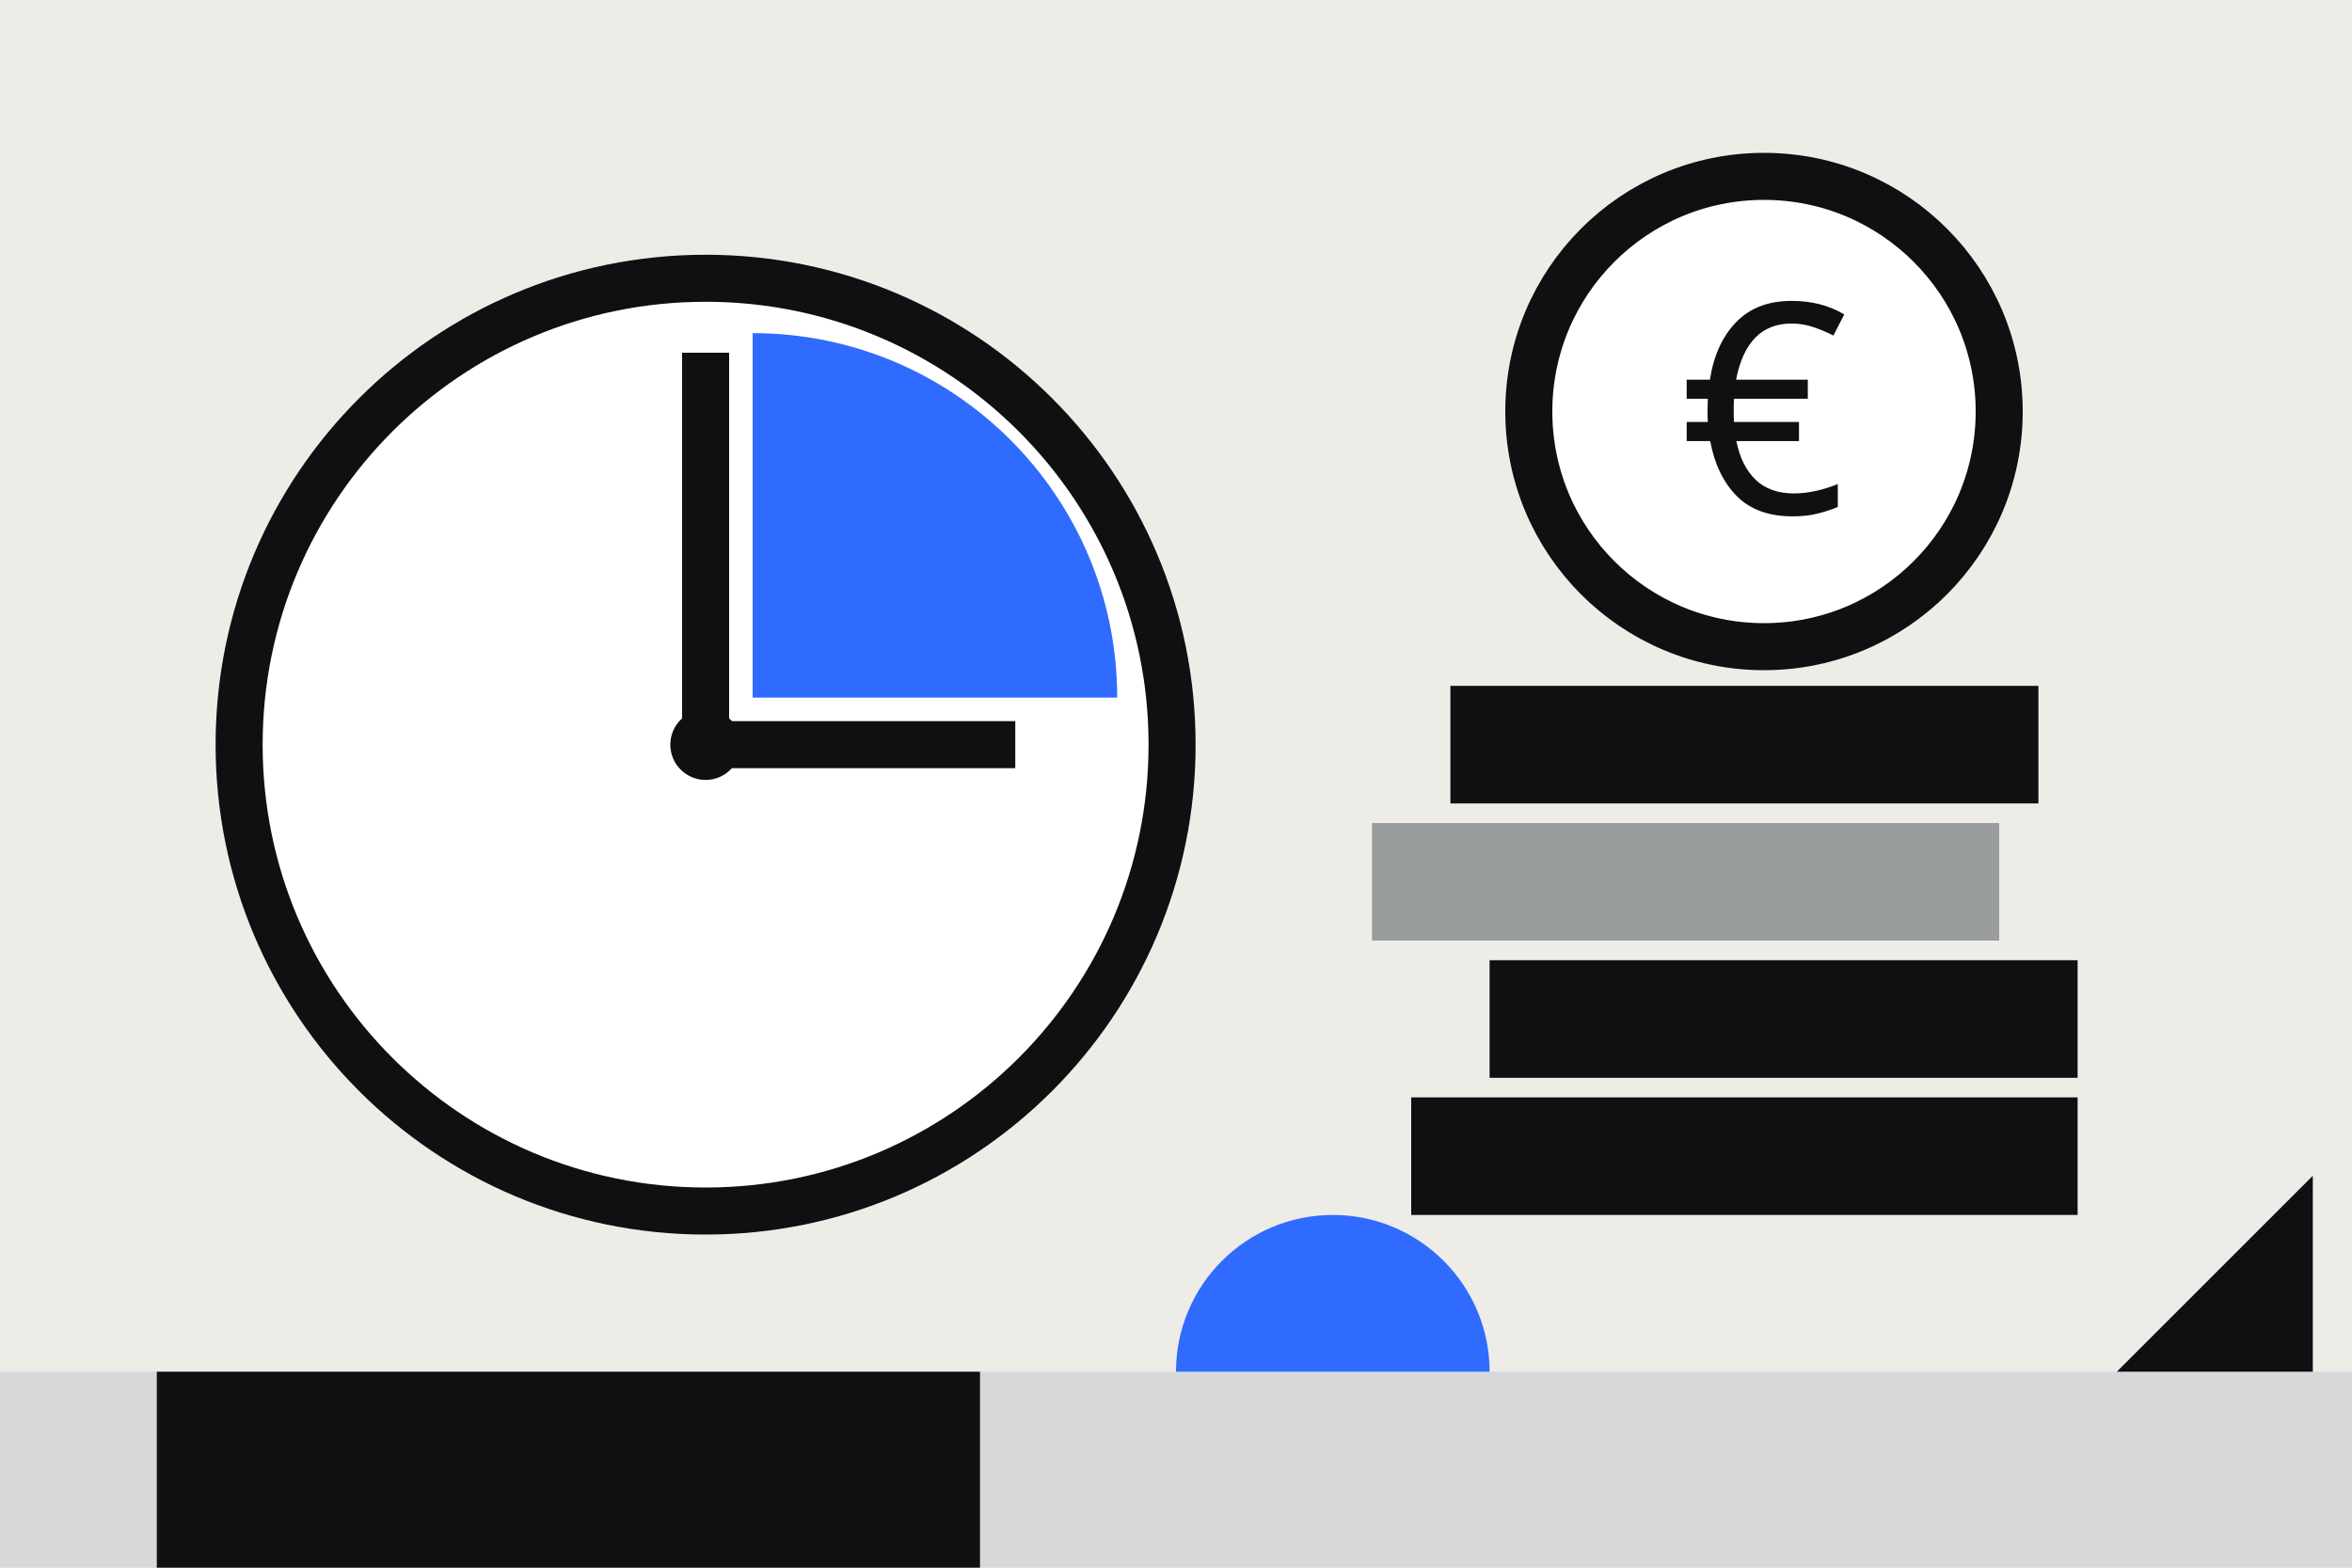
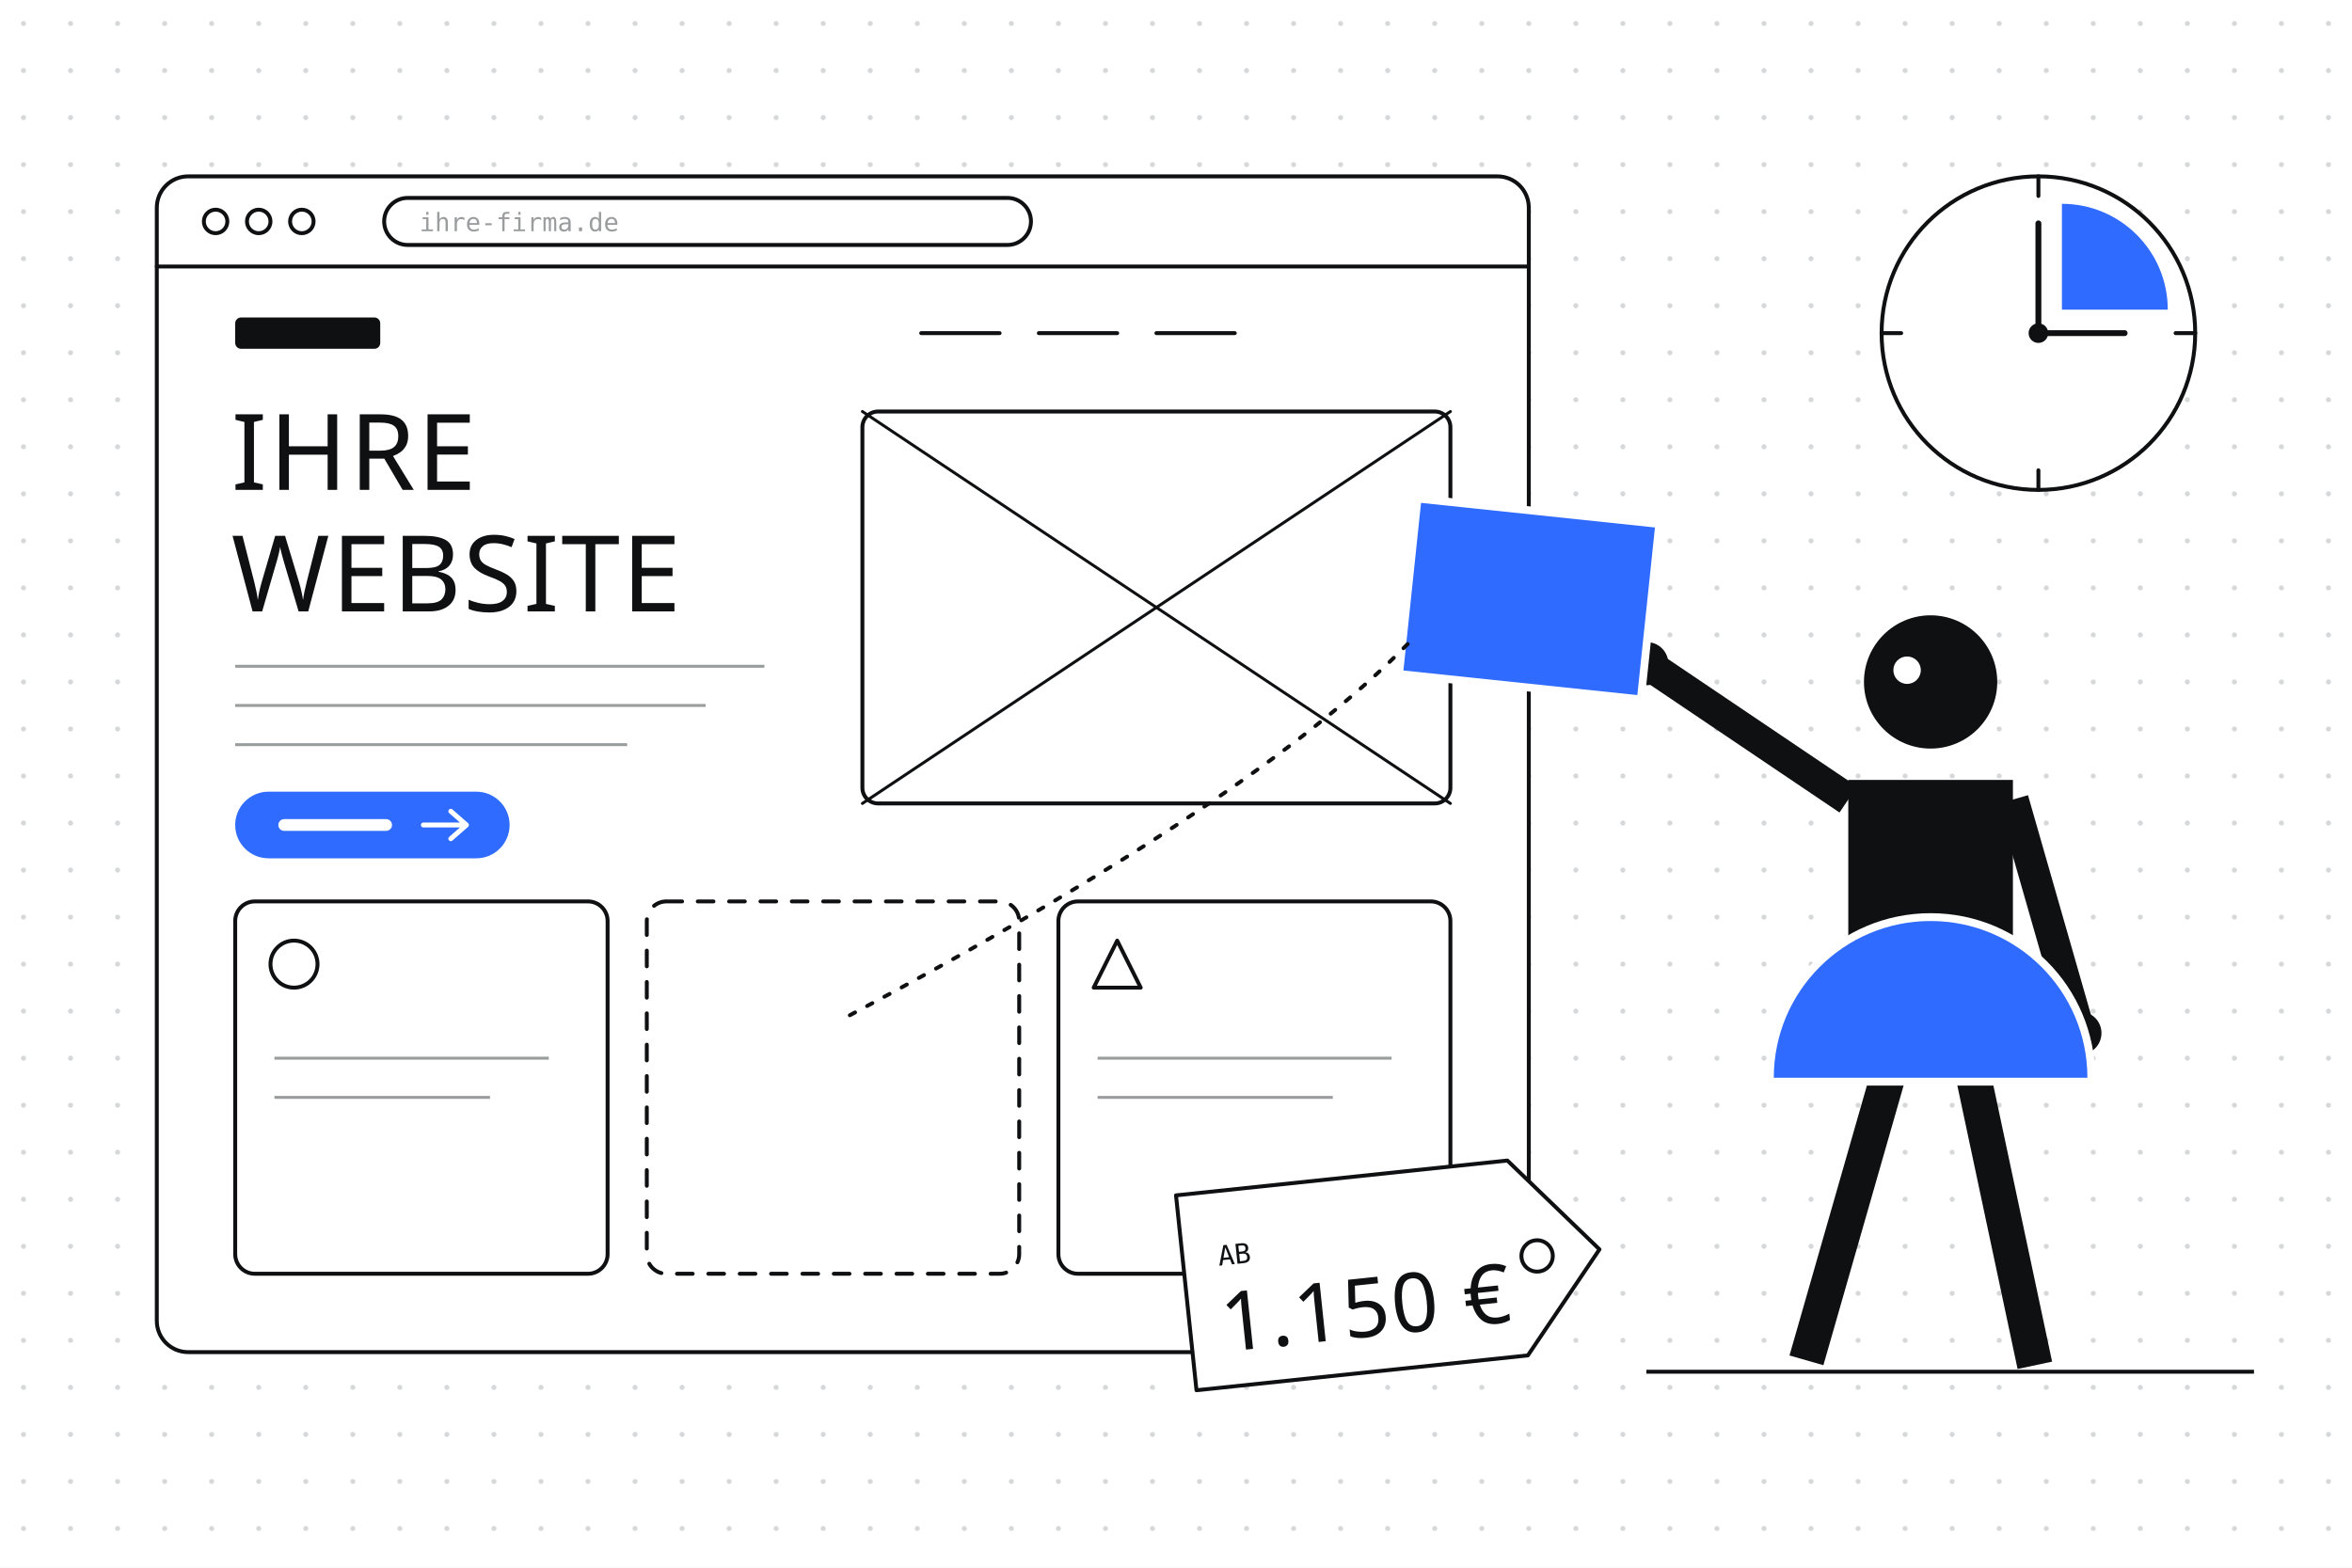
<svg xmlns="http://www.w3.org/2000/svg" viewBox="0 0 1200 800" width="1200" height="800">
-   <rect width="1200" height="800" fill="#eeece7" />
-   <rect x="0" y="700" width="1200" height="100" fill="#d6d8d9" />
-   <rect x="80" y="700" width="420" height="100" fill="#0e1011" />
-   <g transform="translate(360 380) scale(1)">
-     <circle r="238" fill="#fff" stroke="#0e1011" stroke-width="24" />
-     <path d="M24 -24 L24 -210 A186 186 0 0 1 210 -24 Z" fill="#2f6bff" />
-     <rect x="-12" y="-200" width="24" height="212" fill="#0e1011" />
-     <rect x="-12" y="-12" width="170" height="24" fill="#0e1011" />
-     <circle r="18" fill="#0e1011" />
+   <defs>
+     <pattern id="punkte" width="24" height="24" patternUnits="userSpaceOnUse">
+       <circle cx="12" cy="12" r="1.3" fill="#d6d8d9" />
+     </pattern>
+   </defs>
+   <rect width="1200" height="800" fill="#fff" />
+   <rect width="1200" height="800" fill="url(#punkte)" />
+   <g fill="none" stroke="#0e1011" stroke-width="2" stroke-linecap="round" stroke-linejoin="round">
+     <rect x="80" y="90" width="700" height="600" rx="16" fill="#fff" />
+     <line x1="80" y1="136" x2="780" y2="136" />
+     <circle cx="110" cy="113" r="6" />
+     <circle cx="132" cy="113" r="6" />
+     <circle cx="154" cy="113" r="6" />
+     <rect x="196" y="101" width="330" height="24" rx="12" />
+     <line x1="470" y1="170" x2="510" y2="170" />
+     <line x1="530" y1="170" x2="570" y2="170" />
+     <line x1="590" y1="170" x2="630" y2="170" />
+     <rect x="440" y="210" width="300" height="200" rx="8" />
+     <line x1="440" y1="210" x2="740" y2="410" stroke-width="1.5" />
+     <line x1="740" y1="210" x2="440" y2="410" stroke-width="1.5" />
+     <rect x="120" y="460" width="190" height="190" rx="10" />
+     <rect x="330" y="460" width="190" height="190" rx="10" stroke-dasharray="8 8" />
+     <rect x="540" y="460" width="200" height="190" rx="10" />
+     <circle cx="150" cy="492" r="12" />
+     <path d="M558 504 L582 504 L570 480 Z" />
  </g>
-   <rect x="720" y="560" width="340" height="60" fill="#0e1011" />
-   <rect x="760" y="490" width="300" height="60" fill="#0e1011" />
-   <rect x="700" y="420" width="320" height="60" fill="#9a9d9e" />
-   <rect x="740" y="350" width="300" height="60" fill="#0e1011" />
-   <circle cx="900" cy="210" r="120" fill="#fff" />
-   <circle cx="900" cy="210" r="120" fill="none" stroke="#0e1011" stroke-width="24" />
-   <text x="900" y="262" text-anchor="middle" font-family="Anton, Impact, sans-serif" font-size="150" fill="#0e1011">€</text>
-   <path d="M1080 700 L1180 700 L1180 600 Z" fill="#0e1011" />
-   <path d="M600 700 A80 80 0 0 1 760 700 Z" fill="#2f6bff" />
+   <g stroke="#9a9d9e" stroke-width="1.5">
+     <line x1="120" y1="340" x2="390" y2="340" />
+     <line x1="120" y1="360" x2="360" y2="360" />
+     <line x1="120" y1="380" x2="320" y2="380" />
+     <line x1="140" y1="540" x2="280" y2="540" />
+     <line x1="140" y1="560" x2="250" y2="560" />
+     <line x1="560" y1="540" x2="710" y2="540" />
+     <line x1="560" y1="560" x2="680" y2="560" />
+   </g>
+   <rect x="120" y="162" width="74" height="16" rx="3" fill="#0e1011" />
+   <text x="214" y="118" font-family="JetBrains Mono, monospace" font-size="13" fill="#9a9d9e">ihre-firma.de</text>
+   <text x="118" y="250" font-family="Anton, Impact, sans-serif" font-size="54" fill="#0e1011" letter-spacing="1">IHRE</text>
+   <text x="118" y="312" font-family="Anton, Impact, sans-serif" font-size="54" fill="#0e1011" letter-spacing="1">WEBSITE</text>
+   <rect x="120" y="404" width="140" height="34" rx="17" fill="#2f6bff" />
+   <rect x="142" y="418" width="58" height="6" rx="3" fill="#fff" />
+   <path d="M216 421 h22 m-8 -7 l8 7 l-8 7" fill="none" stroke="#fff" stroke-width="2.5" stroke-linecap="round" stroke-linejoin="round" />
+   <g transform="translate(1040 170)">
+     <circle r="80" fill="#fff" stroke="#0e1011" stroke-width="2" />
+     <path d="M12 -12 L12 -66 A54 54 0 0 1 66 -12 Z" fill="#2f6bff" />
+     <g stroke="#0e1011" stroke-width="2" stroke-linecap="round">
+       <line x1="0" y1="-80" x2="0" y2="-70" />
+       <line x1="80" y1="0" x2="70" y2="0" />
+       <line x1="0" y1="80" x2="0" y2="70" />
+       <line x1="-80" y1="0" x2="-70" y2="0" />
+       <line x1="0" y1="0" x2="0" y2="-56" stroke-width="3" />
+       <line x1="0" y1="0" x2="44" y2="0" stroke-width="3" />
+     </g>
+     <circle r="5" fill="#0e1011" />
+   </g>
+   <g transform="translate(600 610) rotate(-6)">
+     <path d="M0 0 H170 L212 50 L170 100 H0 Z" fill="#fff" stroke="#0e1011" stroke-width="2" stroke-linejoin="round" />
+     <circle cx="180" cy="50" r="8" fill="none" stroke="#0e1011" stroke-width="2" />
+     <text x="18" y="38" font-family="JetBrains Mono, monospace" font-size="14" fill="#0e1011">AB</text>
+     <text x="16" y="82" font-family="Anton, Impact, sans-serif" font-size="42" fill="#0e1011" letter-spacing="1">1.150 €</text>
+   </g>
+   <line x1="840" y1="700" x2="1150" y2="700" stroke="#0e1011" stroke-width="2" />
+   <g transform="translate(985 700) scale(1.0)">
+     <g transform="translate(-22 -150) rotate(16)">
+       <rect x="-9.0" y="0" width="18" height="150" fill="#0e1011" />
+     </g>
+     <g transform="translate(22 -150) rotate(-12)">
+       <rect x="-9.0" y="0" width="18" height="150" fill="#0e1011" />
+     </g>
+     <rect x="-42" y="-302" width="84" height="96" fill="#0e1011" />
+     <g transform="translate(-42 -292) rotate(124)">
+       <rect x="-8.0" y="0" width="16" height="120" fill="#0e1011" />
+       <circle cx="0" cy="124" r="11" fill="#0e1011" />
+     </g>
+     <g transform="translate(42 -292) rotate(-16)">
+       <rect x="-8.0" y="0" width="16" height="120" fill="#0e1011" />
+       <circle cx="0" cy="124" r="11" fill="#0e1011" />
+     </g>
+     <path d="M-80 -150 A80 80 0 0 1 80 -150 Z" fill="#2f6bff" stroke="#fff" stroke-width="8" paint-order="stroke" />
+     <circle cx="0" cy="-352" r="34" fill="#0e1011" />
+     <circle cx="-12" cy="-358" r="7" fill="#fff" />
+   </g>
+   <rect x="720.199" y="262.66" width="120" height="86" fill="#2f6bff" stroke="#fff" stroke-width="8" paint-order="stroke" transform="rotate(6 780.1993 305.6601)" />
+   <path d="M718.199 328.66 Q640.199 408.66 430 520" fill="none" stroke="#0e1011" stroke-width="2" stroke-dasharray="3 7" stroke-linecap="round" />
</svg>
